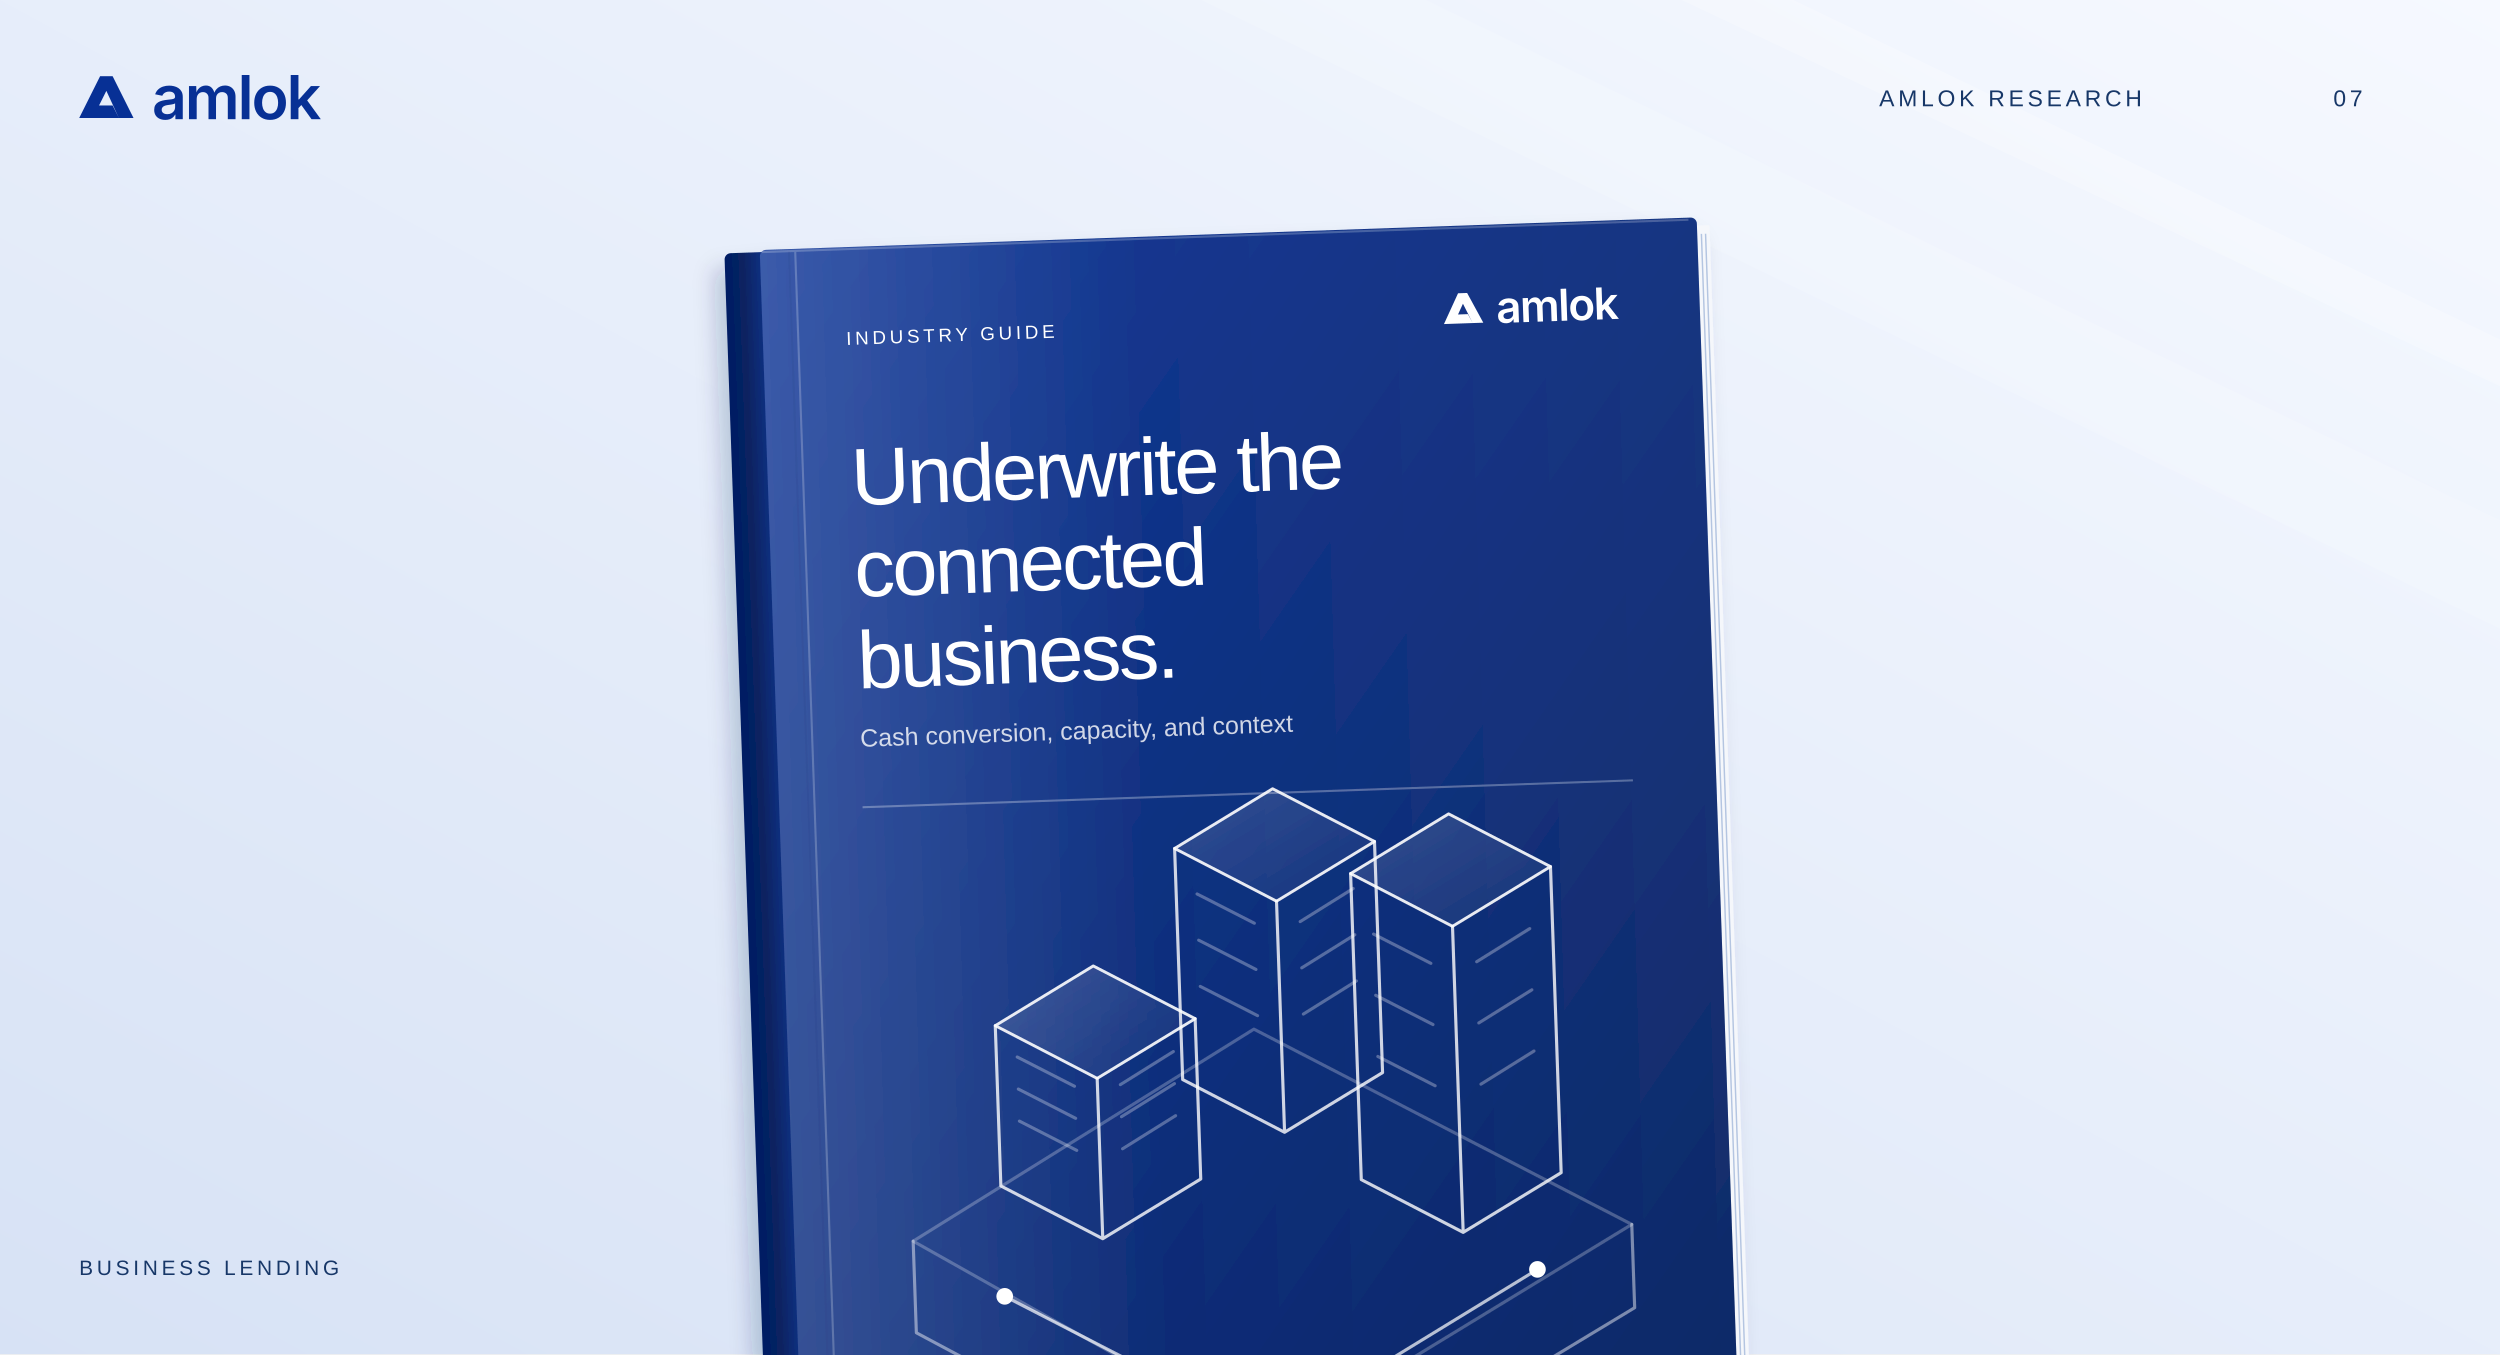
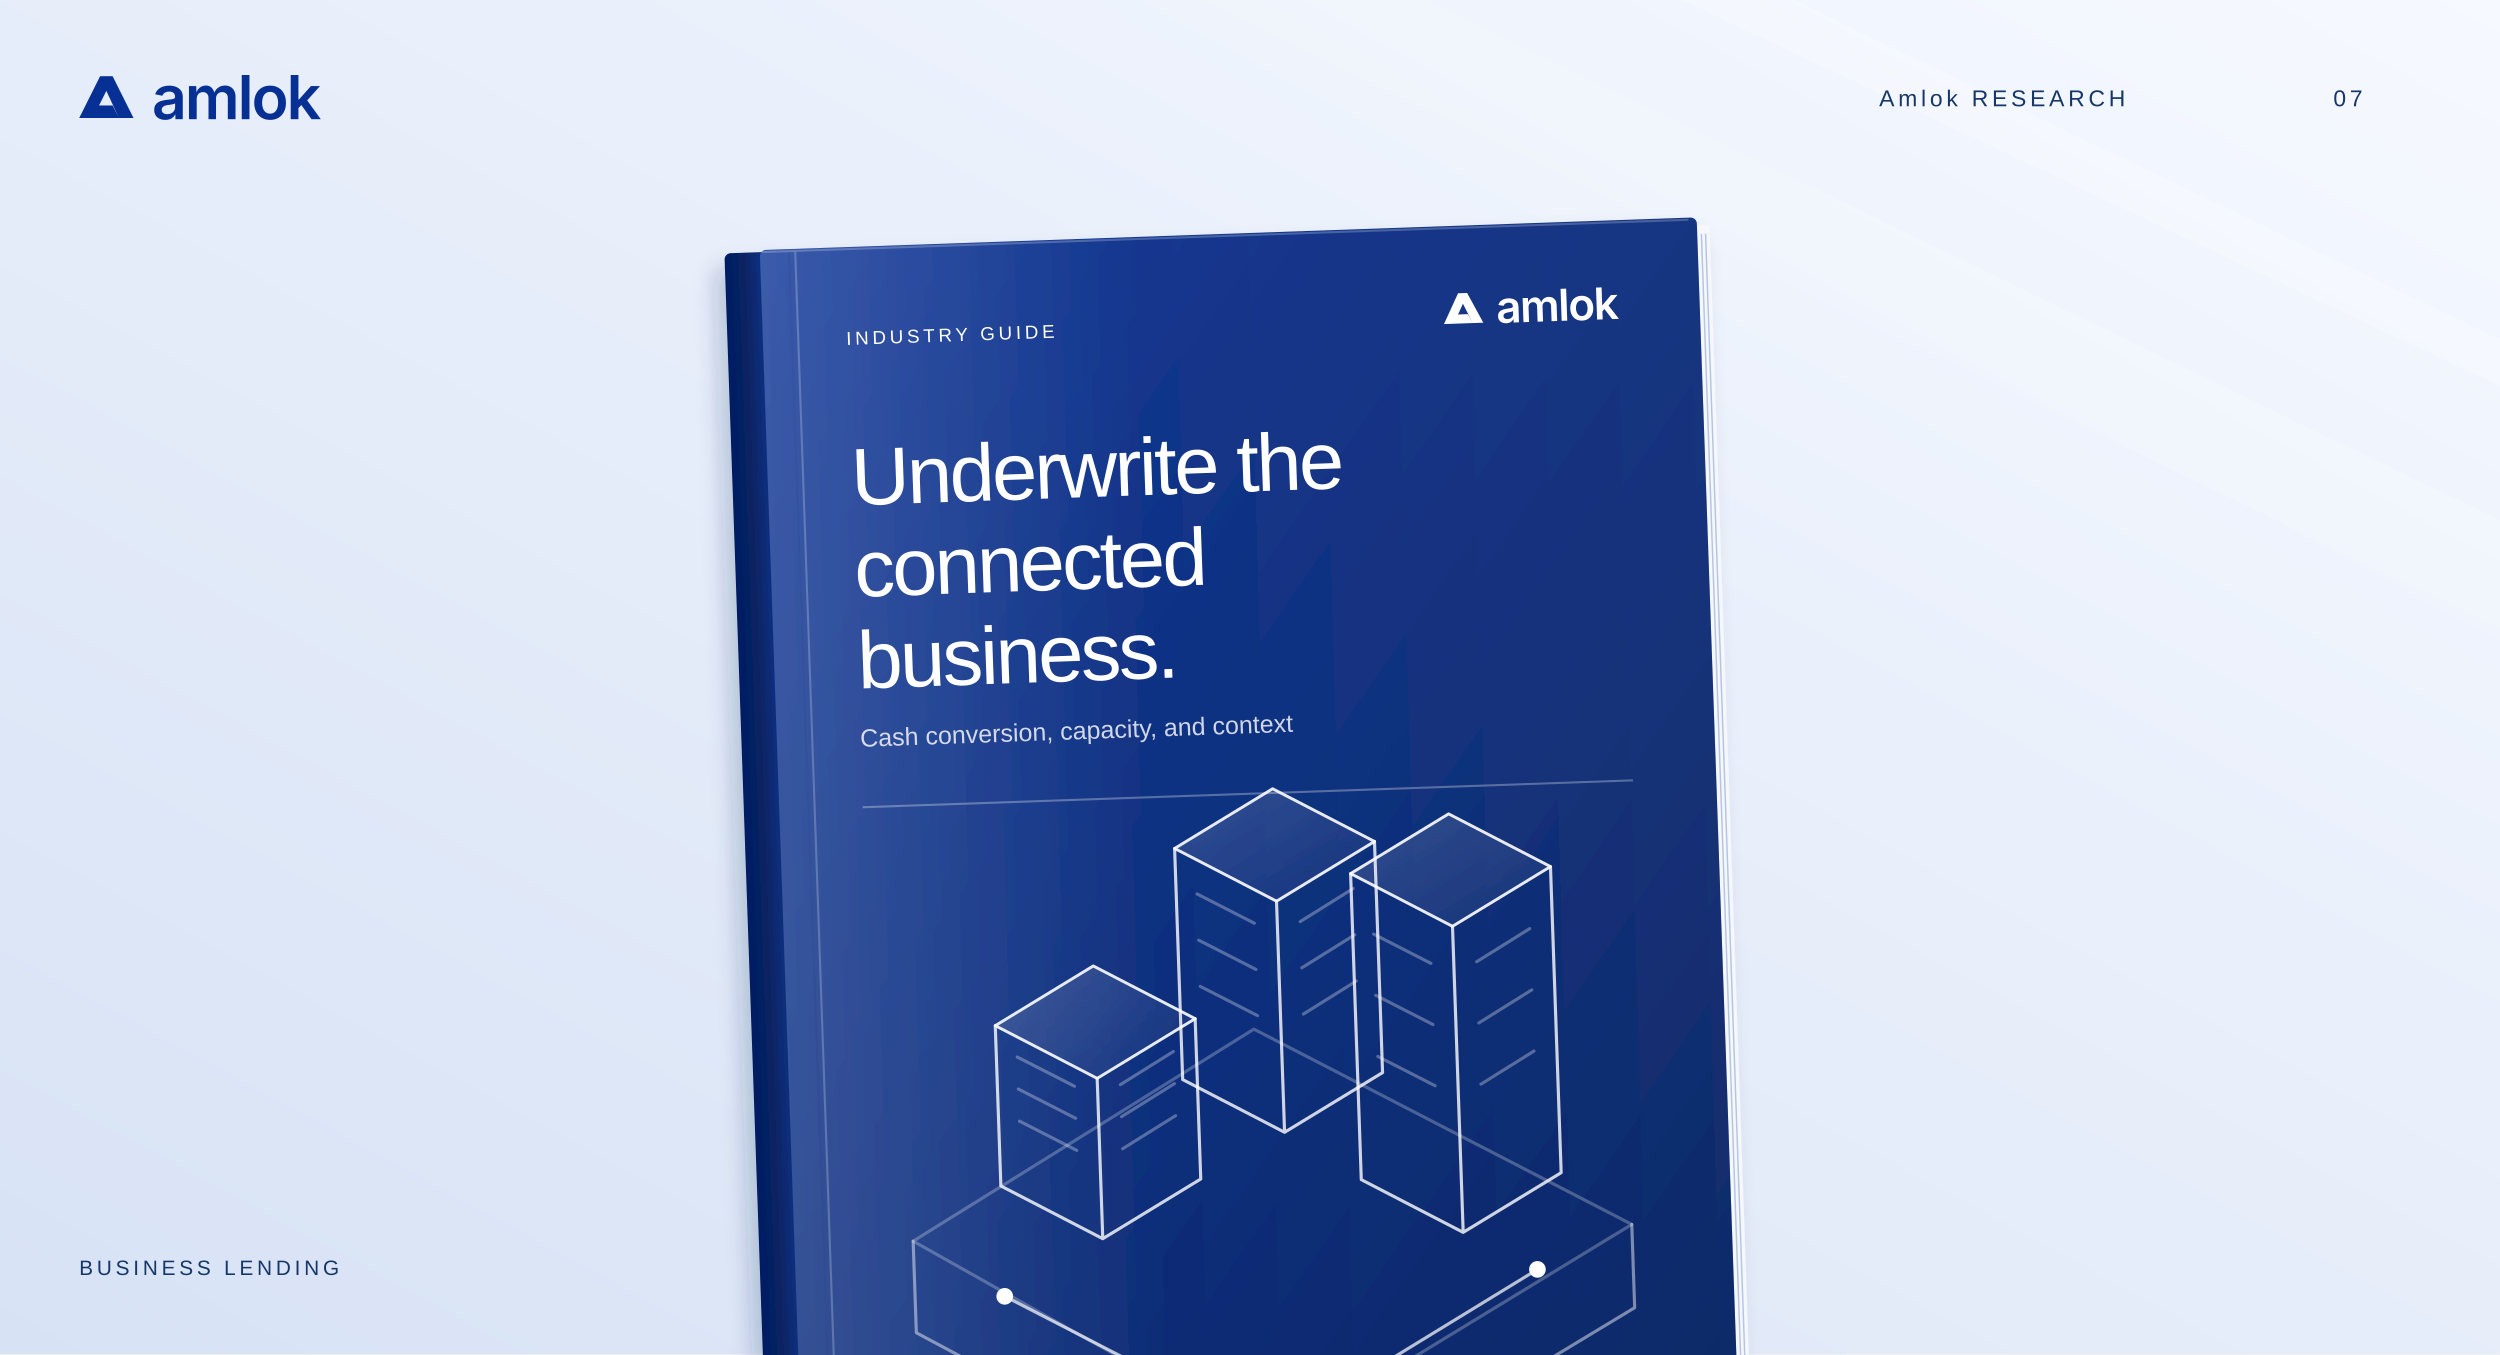
<svg xmlns="http://www.w3.org/2000/svg" width="1200" height="650" viewBox="0 0 1200 650">
  <defs>
    <linearGradient id="backdrop" x1="0" y1="1" x2="1" y2="0">
      <stop stop-color="#d7e2f5" />
      <stop offset="1" stop-color="#f6f9ff" />
    </linearGradient>
    <linearGradient id="cover" x1="0" y1="0" x2="1" y2="1">
      <stop stop-color="#153b9a" />
      <stop offset="1" stop-color="#082361" />
    </linearGradient>
    <linearGradient id="spine">
      <stop stop-color="#021d64" />
      <stop offset=".3" stop-color="#082361" />
      <stop offset=".82" stop-color="#153b9a" />
      <stop offset="1" stop-color="#082361" />
    </linearGradient>
    <linearGradient id="glass" x1="0" y1="0" x2="1" y2="1">
      <stop stop-color="#ffffff" stop-opacity=".16" />
      <stop offset="1" stop-color="#ffffff" stop-opacity=".02" />
    </linearGradient>
    <linearGradient id="sheen">
      <stop stop-color="#fff" stop-opacity=".16" />
      <stop offset=".4" stop-color="#fff" stop-opacity="0" />
      <stop offset="1" stop-color="#fff" stop-opacity=".03" />
    </linearGradient>
    <filter id="shadow" x="-70%" y="-30%" width="220%" height="180%">
      <feDropShadow dx="-28" dy="30" stdDeviation="25" flood-color="#031e59" flood-opacity=".26" />
      <feDropShadow dx="-5" dy="7" stdDeviation="5" flood-color="#031e59" flood-opacity=".2" />
    </filter>
  </defs>
  <rect width="1200" height="650" fill="url(#backdrop)" />
  <path d="M540-70L1250 274V326L432-70Z" fill="#fff" opacity=".14" />
  <path d="M715-70L1250 187V209L659-70Z" fill="#fff" opacity=".24" />
  <svg x="38" y="36" width="116" height="21.56" viewBox="4.125 17.449 158.973 29.553" fill="#073095">
    <path transform="translate(0 10) scale(1.375)" d="M3 26 13 6h6l10 20h-7L16 13l-3.5 7H19l3 6H3Z" />
    <path d="M60.798 47.002Q58.721 47.002 57.06 46.253Q55.398 45.503 54.438 44.034Q53.477 42.566 53.477 40.41Q53.477 38.563 54.17 37.356Q54.863 36.149 56.05 35.426Q57.238 34.703 58.724 34.332Q60.21 33.962 61.797 33.795Q63.708 33.583 64.893 33.425Q66.077 33.267 66.638 32.918Q67.198 32.568 67.198 31.83V31.727Q67.198 30.648 66.764 29.902Q66.33 29.155 65.484 28.756Q64.637 28.357 63.387 28.357Q62.12 28.357 61.19 28.747Q60.259 29.137 59.671 29.76Q59.084 30.384 58.809 31.11L54.102 30.145Q54.752 28.209 56.1 26.948Q57.448 25.688 59.318 25.065Q61.188 24.441 63.367 24.441Q64.904 24.441 66.476 24.807Q68.048 25.173 69.361 26.024Q70.674 26.876 71.475 28.325Q72.275 29.773 72.275 31.952V46.551H67.419V43.54H67.213Q66.736 44.47 65.877 45.26Q65.018 46.049 63.759 46.526Q62.499 47.002 60.798 47.002ZM62.1 43.229Q63.673 43.229 64.821 42.608Q65.968 41.987 66.597 40.956Q67.227 39.925 67.227 38.716V36.132Q66.977 36.337 66.388 36.51Q65.798 36.684 65.061 36.819Q64.323 36.954 63.615 37.051Q62.908 37.148 62.414 37.213Q61.271 37.362 60.357 37.722Q59.444 38.082 58.92 38.716Q58.397 39.35 58.397 40.354Q58.397 41.297 58.877 41.936Q59.358 42.574 60.191 42.902Q61.023 43.229 62.1 43.229Z" />
    <path d="M76.361 46.551V24.715H81.129L81.324 29.963H80.952Q81.43 28.024 82.414 26.792Q83.398 25.559 84.718 24.963Q86.038 24.366 87.48 24.366Q89.841 24.366 91.298 25.852Q92.755 27.338 93.354 30.213H92.744Q93.198 28.263 94.283 26.963Q95.367 25.662 96.863 25.014Q98.359 24.366 100.055 24.366Q102.019 24.366 103.589 25.222Q105.159 26.077 106.072 27.734Q106.986 29.391 106.986 31.824V46.551H101.909V32.604Q101.909 30.578 100.799 29.636Q99.689 28.694 98.128 28.694Q96.902 28.694 96.007 29.222Q95.111 29.749 94.63 30.679Q94.148 31.609 94.148 32.841V46.551H89.198V32.379Q89.198 30.703 88.163 29.699Q87.128 28.694 85.505 28.694Q84.397 28.694 83.467 29.209Q82.537 29.724 81.987 30.717Q81.437 31.709 81.437 33.166V46.551Z" />
    <path d="M116.153 17.449V46.551H111.077V17.449Z" />
    <path d="M129.723 46.991Q126.543 46.991 124.198 45.582Q121.852 44.172 120.571 41.636Q119.289 39.101 119.289 35.741Q119.289 32.345 120.571 29.803Q121.852 27.261 124.198 25.851Q126.543 24.441 129.723 24.441Q132.915 24.441 135.259 25.851Q137.604 27.261 138.886 29.803Q140.167 32.345 140.167 35.741Q140.167 39.101 138.886 41.636Q137.604 44.172 135.259 45.582Q132.915 46.991 129.723 46.991ZM129.723 42.87Q131.501 42.87 132.677 41.913Q133.853 40.955 134.431 39.335Q135.009 37.714 135.009 35.727Q135.009 33.721 134.431 32.098Q133.853 30.476 132.677 29.519Q131.501 28.563 129.723 28.563Q127.95 28.563 126.783 29.519Q125.616 30.476 125.037 32.092Q124.459 33.709 124.459 35.727Q124.459 37.714 125.037 39.335Q125.616 40.955 126.783 41.913Q127.95 42.87 129.723 42.87Z" />
    <path d="M147.944 39.669V33.521H148.751L156.624 24.715H162.59L152.935 35.473H151.884ZM143.301 46.551V17.449H148.377V46.551ZM156.99 46.551 149.84 36.605 153.282 33.007 163.098 46.551Z" />
  </svg>
  <g fill="#173768" font-family="Arial, sans-serif" font-size="11" letter-spacing="1.8">
-     <text x="902" y="51">AMLOK RESEARCH</text>
+     <text x="902" y="51">Amlok RESEARCH</text>
    <text x="1120" y="51">07</text>
    <text x="38" y="612" font-size="10">BUSINESS LENDING</text>
  </g>
  <g filter="url(#shadow)">
    <g transform="translate(375 112) rotate(-2 225 300)">
      <rect x="-17" y="1" width="30" height="600" rx="3" fill="url(#spine)" />
      <path d="M450 4H456V594H450Z" fill="#f5f7fb" />
      <path d="M452 8V591M454 8V591" stroke="#b4c5e1" stroke-width=".7" />
      <rect width="450" height="600" rx="3" fill="url(#cover)" />
      <path d="M14 1V600" stroke="#001d6b" stroke-opacity=".16" />
      <path d="M17 1V600M1 1H446" stroke="#fff" stroke-opacity=".22" />
      <rect width="450" height="600" rx="3" fill="url(#sheen)" />
      <g fill="#ffffff" font-family="Arial, sans-serif">
        <text x="40" y="47" font-size="9" letter-spacing="1.8">INDUSTRY GUIDE</text>
        <svg x="327" y="32" width="84" height="15.62" viewBox="4.125 17.449 158.973 29.553" fill="#ffffff">
          <path transform="translate(0 10) scale(1.375)" d="M3 26 13 6h6l10 20h-7L16 13l-3.5 7H19l3 6H3Z" />
          <path d="M60.798 47.002Q58.721 47.002 57.06 46.253Q55.398 45.503 54.438 44.034Q53.477 42.566 53.477 40.41Q53.477 38.563 54.17 37.356Q54.863 36.149 56.05 35.426Q57.238 34.703 58.724 34.332Q60.21 33.962 61.797 33.795Q63.708 33.583 64.893 33.425Q66.077 33.267 66.638 32.918Q67.198 32.568 67.198 31.83V31.727Q67.198 30.648 66.764 29.902Q66.33 29.155 65.484 28.756Q64.637 28.357 63.387 28.357Q62.12 28.357 61.19 28.747Q60.259 29.137 59.671 29.76Q59.084 30.384 58.809 31.11L54.102 30.145Q54.752 28.209 56.1 26.948Q57.448 25.688 59.318 25.065Q61.188 24.441 63.367 24.441Q64.904 24.441 66.476 24.807Q68.048 25.173 69.361 26.024Q70.674 26.876 71.475 28.325Q72.275 29.773 72.275 31.952V46.551H67.419V43.54H67.213Q66.736 44.47 65.877 45.26Q65.018 46.049 63.759 46.526Q62.499 47.002 60.798 47.002ZM62.1 43.229Q63.673 43.229 64.821 42.608Q65.968 41.987 66.597 40.956Q67.227 39.925 67.227 38.716V36.132Q66.977 36.337 66.388 36.51Q65.798 36.684 65.061 36.819Q64.323 36.954 63.615 37.051Q62.908 37.148 62.414 37.213Q61.271 37.362 60.357 37.722Q59.444 38.082 58.92 38.716Q58.397 39.35 58.397 40.354Q58.397 41.297 58.877 41.936Q59.358 42.574 60.191 42.902Q61.023 43.229 62.1 43.229Z" />
          <path d="M76.361 46.551V24.715H81.129L81.324 29.963H80.952Q81.43 28.024 82.414 26.792Q83.398 25.559 84.718 24.963Q86.038 24.366 87.48 24.366Q89.841 24.366 91.298 25.852Q92.755 27.338 93.354 30.213H92.744Q93.198 28.263 94.283 26.963Q95.367 25.662 96.863 25.014Q98.359 24.366 100.055 24.366Q102.019 24.366 103.589 25.222Q105.159 26.077 106.072 27.734Q106.986 29.391 106.986 31.824V46.551H101.909V32.604Q101.909 30.578 100.799 29.636Q99.689 28.694 98.128 28.694Q96.902 28.694 96.007 29.222Q95.111 29.749 94.63 30.679Q94.148 31.609 94.148 32.841V46.551H89.198V32.379Q89.198 30.703 88.163 29.699Q87.128 28.694 85.505 28.694Q84.397 28.694 83.467 29.209Q82.537 29.724 81.987 30.717Q81.437 31.709 81.437 33.166V46.551Z" />
          <path d="M116.153 17.449V46.551H111.077V17.449Z" />
          <path d="M129.723 46.991Q126.543 46.991 124.198 45.582Q121.852 44.172 120.571 41.636Q119.289 39.101 119.289 35.741Q119.289 32.345 120.571 29.803Q121.852 27.261 124.198 25.851Q126.543 24.441 129.723 24.441Q132.915 24.441 135.259 25.851Q137.604 27.261 138.886 29.803Q140.167 32.345 140.167 35.741Q140.167 39.101 138.886 41.636Q137.604 44.172 135.259 45.582Q132.915 46.991 129.723 46.991ZM129.723 42.87Q131.501 42.87 132.677 41.913Q133.853 40.955 134.431 39.335Q135.009 37.714 135.009 35.727Q135.009 33.721 134.431 32.098Q133.853 30.476 132.677 29.519Q131.501 28.563 129.723 28.563Q127.95 28.563 126.783 29.519Q125.616 30.476 125.037 32.092Q124.459 33.709 124.459 35.727Q124.459 37.714 125.037 39.335Q125.616 40.955 126.783 41.913Q127.95 42.87 129.723 42.87Z" />
          <path d="M147.944 39.669V33.521H148.751L156.624 24.715H162.59L152.935 35.473H151.884ZM143.301 46.551V17.449H148.377V46.551ZM156.99 46.551 149.84 36.605 153.282 33.007 163.098 46.551Z" />
        </svg>
        <text font-size="39" font-weight="500" letter-spacing="-1.3">
          <tspan x="40" y="124">Underwrite the</tspan>
          <tspan x="40" y="168">connected</tspan>
          <tspan x="40" y="212">business.</tspan>
        </text>
        <text x="40" y="240" font-size="12" opacity=".8">Cash conversion, capacity, and context</text>
        <path d="M40 269H410" stroke="#ffffff" stroke-opacity=".3" />
      </g>
      <g color="#ffffff" font-family="Arial, sans-serif">
        <path d="M57 478L224 382 402 482 226 581Z" fill="none" stroke="currentColor" stroke-width="1.5" opacity="0.25" stroke-linecap="round" stroke-linejoin="round" />
        <path d="M100 376L148 349 196 376 148 403Z" fill="url(#glass)" stroke="currentColor" stroke-width="1.4" opacity="0.9" stroke-linecap="round" stroke-linejoin="round" />
        <path d="M100 376V453L148 480 196 453V376M148 403V480" fill="none" stroke="currentColor" stroke-width="1.5" opacity="0.8" stroke-linecap="round" stroke-linejoin="round" />
        <path d="M110 391.4L137 406.4M159 406.4L185 391.4" fill="none" stroke="currentColor" stroke-width="1.5" opacity="0.3" stroke-linecap="round" stroke-linejoin="round" />
        <path d="M110 406.8L137 421.8M159 421.8L185 406.8" fill="none" stroke="currentColor" stroke-width="1.5" opacity="0.3" stroke-linecap="round" stroke-linejoin="round" />
        <path d="M110 422.2L137 437.2M159 437.2L185 422.2" fill="none" stroke="currentColor" stroke-width="1.5" opacity="0.3" stroke-linecap="round" stroke-linejoin="round" />
        <path d="M189 294L237 267 285 294 237 321Z" fill="url(#glass)" stroke="currentColor" stroke-width="1.4" opacity="0.9" stroke-linecap="round" stroke-linejoin="round" />
        <path d="M189 294V405L237 432 285 405V294M237 321V432" fill="none" stroke="currentColor" stroke-width="1.5" opacity="0.8" stroke-linecap="round" stroke-linejoin="round" />
        <path d="M199 316.2L226 331.2M248 331.2L274 316.2" fill="none" stroke="currentColor" stroke-width="1.5" opacity="0.3" stroke-linecap="round" stroke-linejoin="round" />
        <path d="M199 338.4L226 353.4M248 353.4L274 338.4" fill="none" stroke="currentColor" stroke-width="1.5" opacity="0.3" stroke-linecap="round" stroke-linejoin="round" />
        <path d="M199 360.6L226 375.6M248 375.6L274 360.6" fill="none" stroke="currentColor" stroke-width="1.5" opacity="0.3" stroke-linecap="round" stroke-linejoin="round" />
        <path d="M273 309L321 282 369 309 321 336Z" fill="url(#glass)" stroke="currentColor" stroke-width="1.4" opacity="0.9" stroke-linecap="round" stroke-linejoin="round" />
        <path d="M273 309V456L321 483 369 456V309M321 336V483" fill="none" stroke="currentColor" stroke-width="1.5" opacity="0.8" stroke-linecap="round" stroke-linejoin="round" />
        <path d="M283 338.4L310 353.4M332 353.4L358 338.4" fill="none" stroke="currentColor" stroke-width="1.5" opacity="0.3" stroke-linecap="round" stroke-linejoin="round" />
        <path d="M283 367.8L310 382.8M332 382.8L358 367.8" fill="none" stroke="currentColor" stroke-width="1.5" opacity="0.3" stroke-linecap="round" stroke-linejoin="round" />
        <path d="M283 397.2L310 412.2M332 412.2L358 397.2" fill="none" stroke="currentColor" stroke-width="1.5" opacity="0.3" stroke-linecap="round" stroke-linejoin="round" />
        <path d="M57 478V522L226 620 402 522V482" fill="none" stroke="currentColor" stroke-width="1.5" opacity="0.45" stroke-linecap="round" stroke-linejoin="round" />
        <path d="M100 506L225 576 356 502" fill="none" stroke="currentColor" stroke-width="1.5" opacity="0.7" stroke-linecap="round" stroke-linejoin="round" />
        <circle cx="225" cy="576" r="7" fill="currentColor" opacity="1" />
        <circle cx="100" cy="506" r="4" fill="currentColor" opacity="1" />
        <circle cx="356" cy="502" r="4" fill="currentColor" opacity="1" />
      </g>
    </g>
  </g>
</svg>
